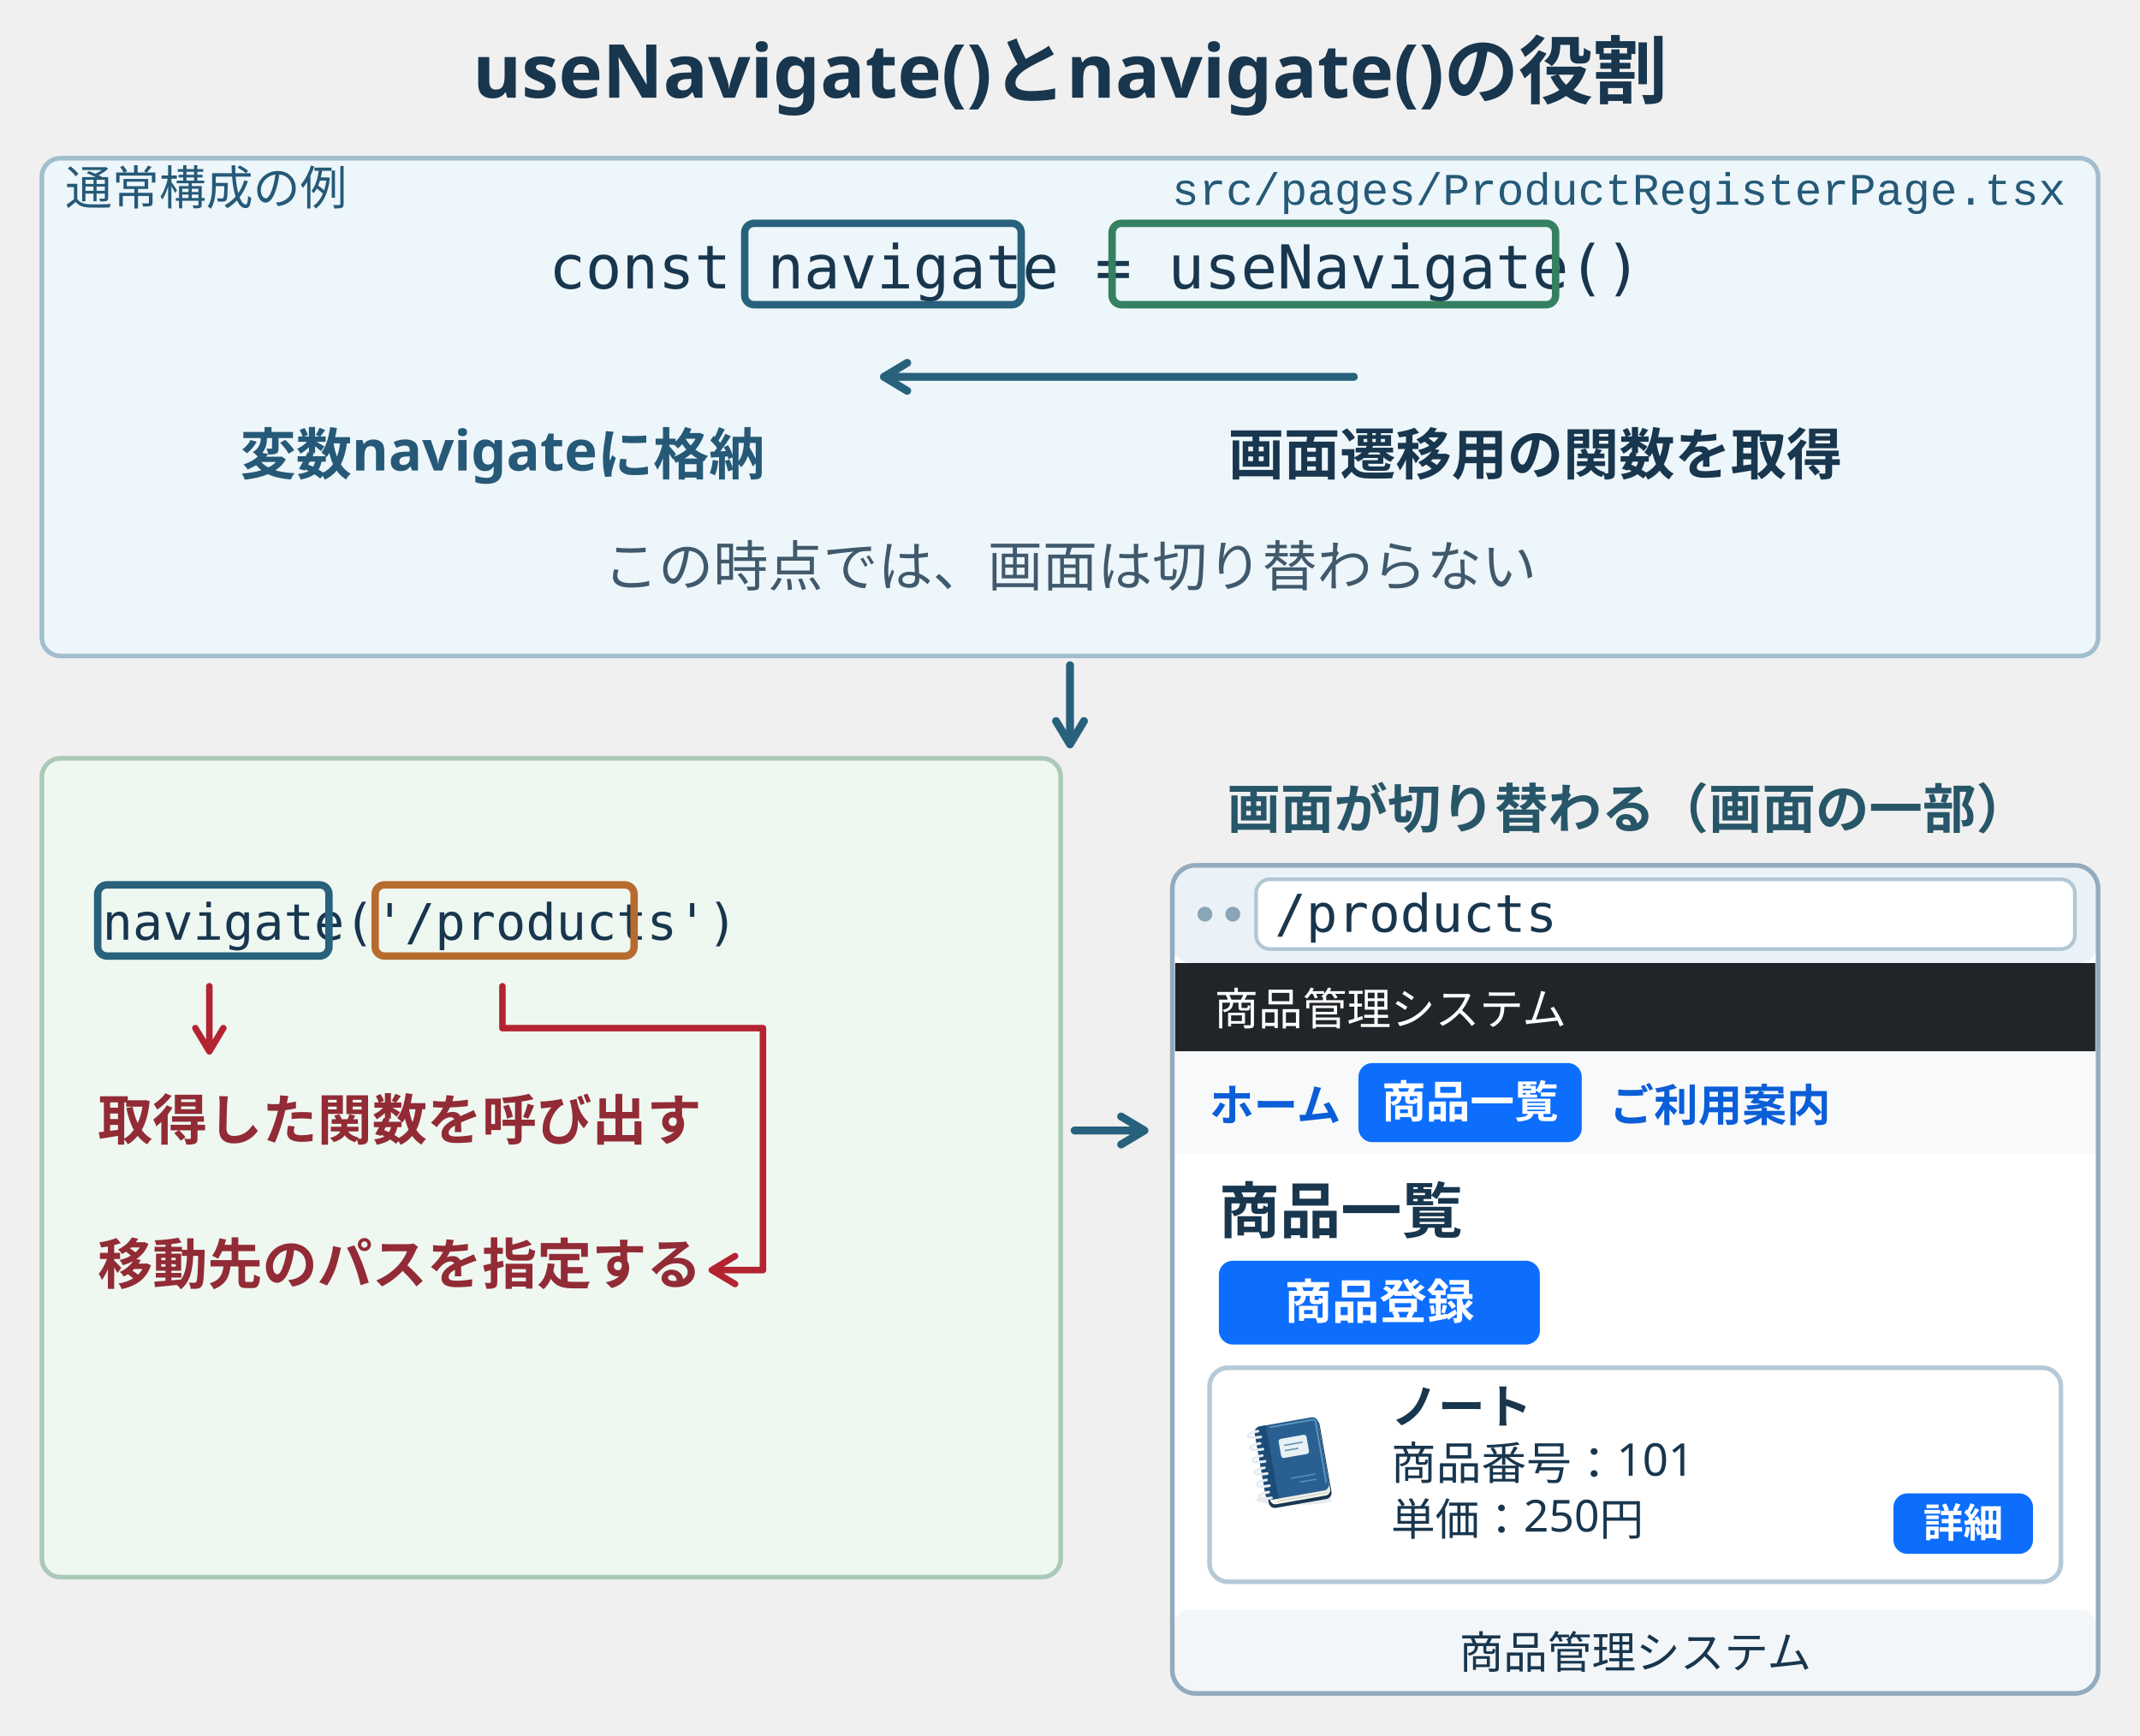
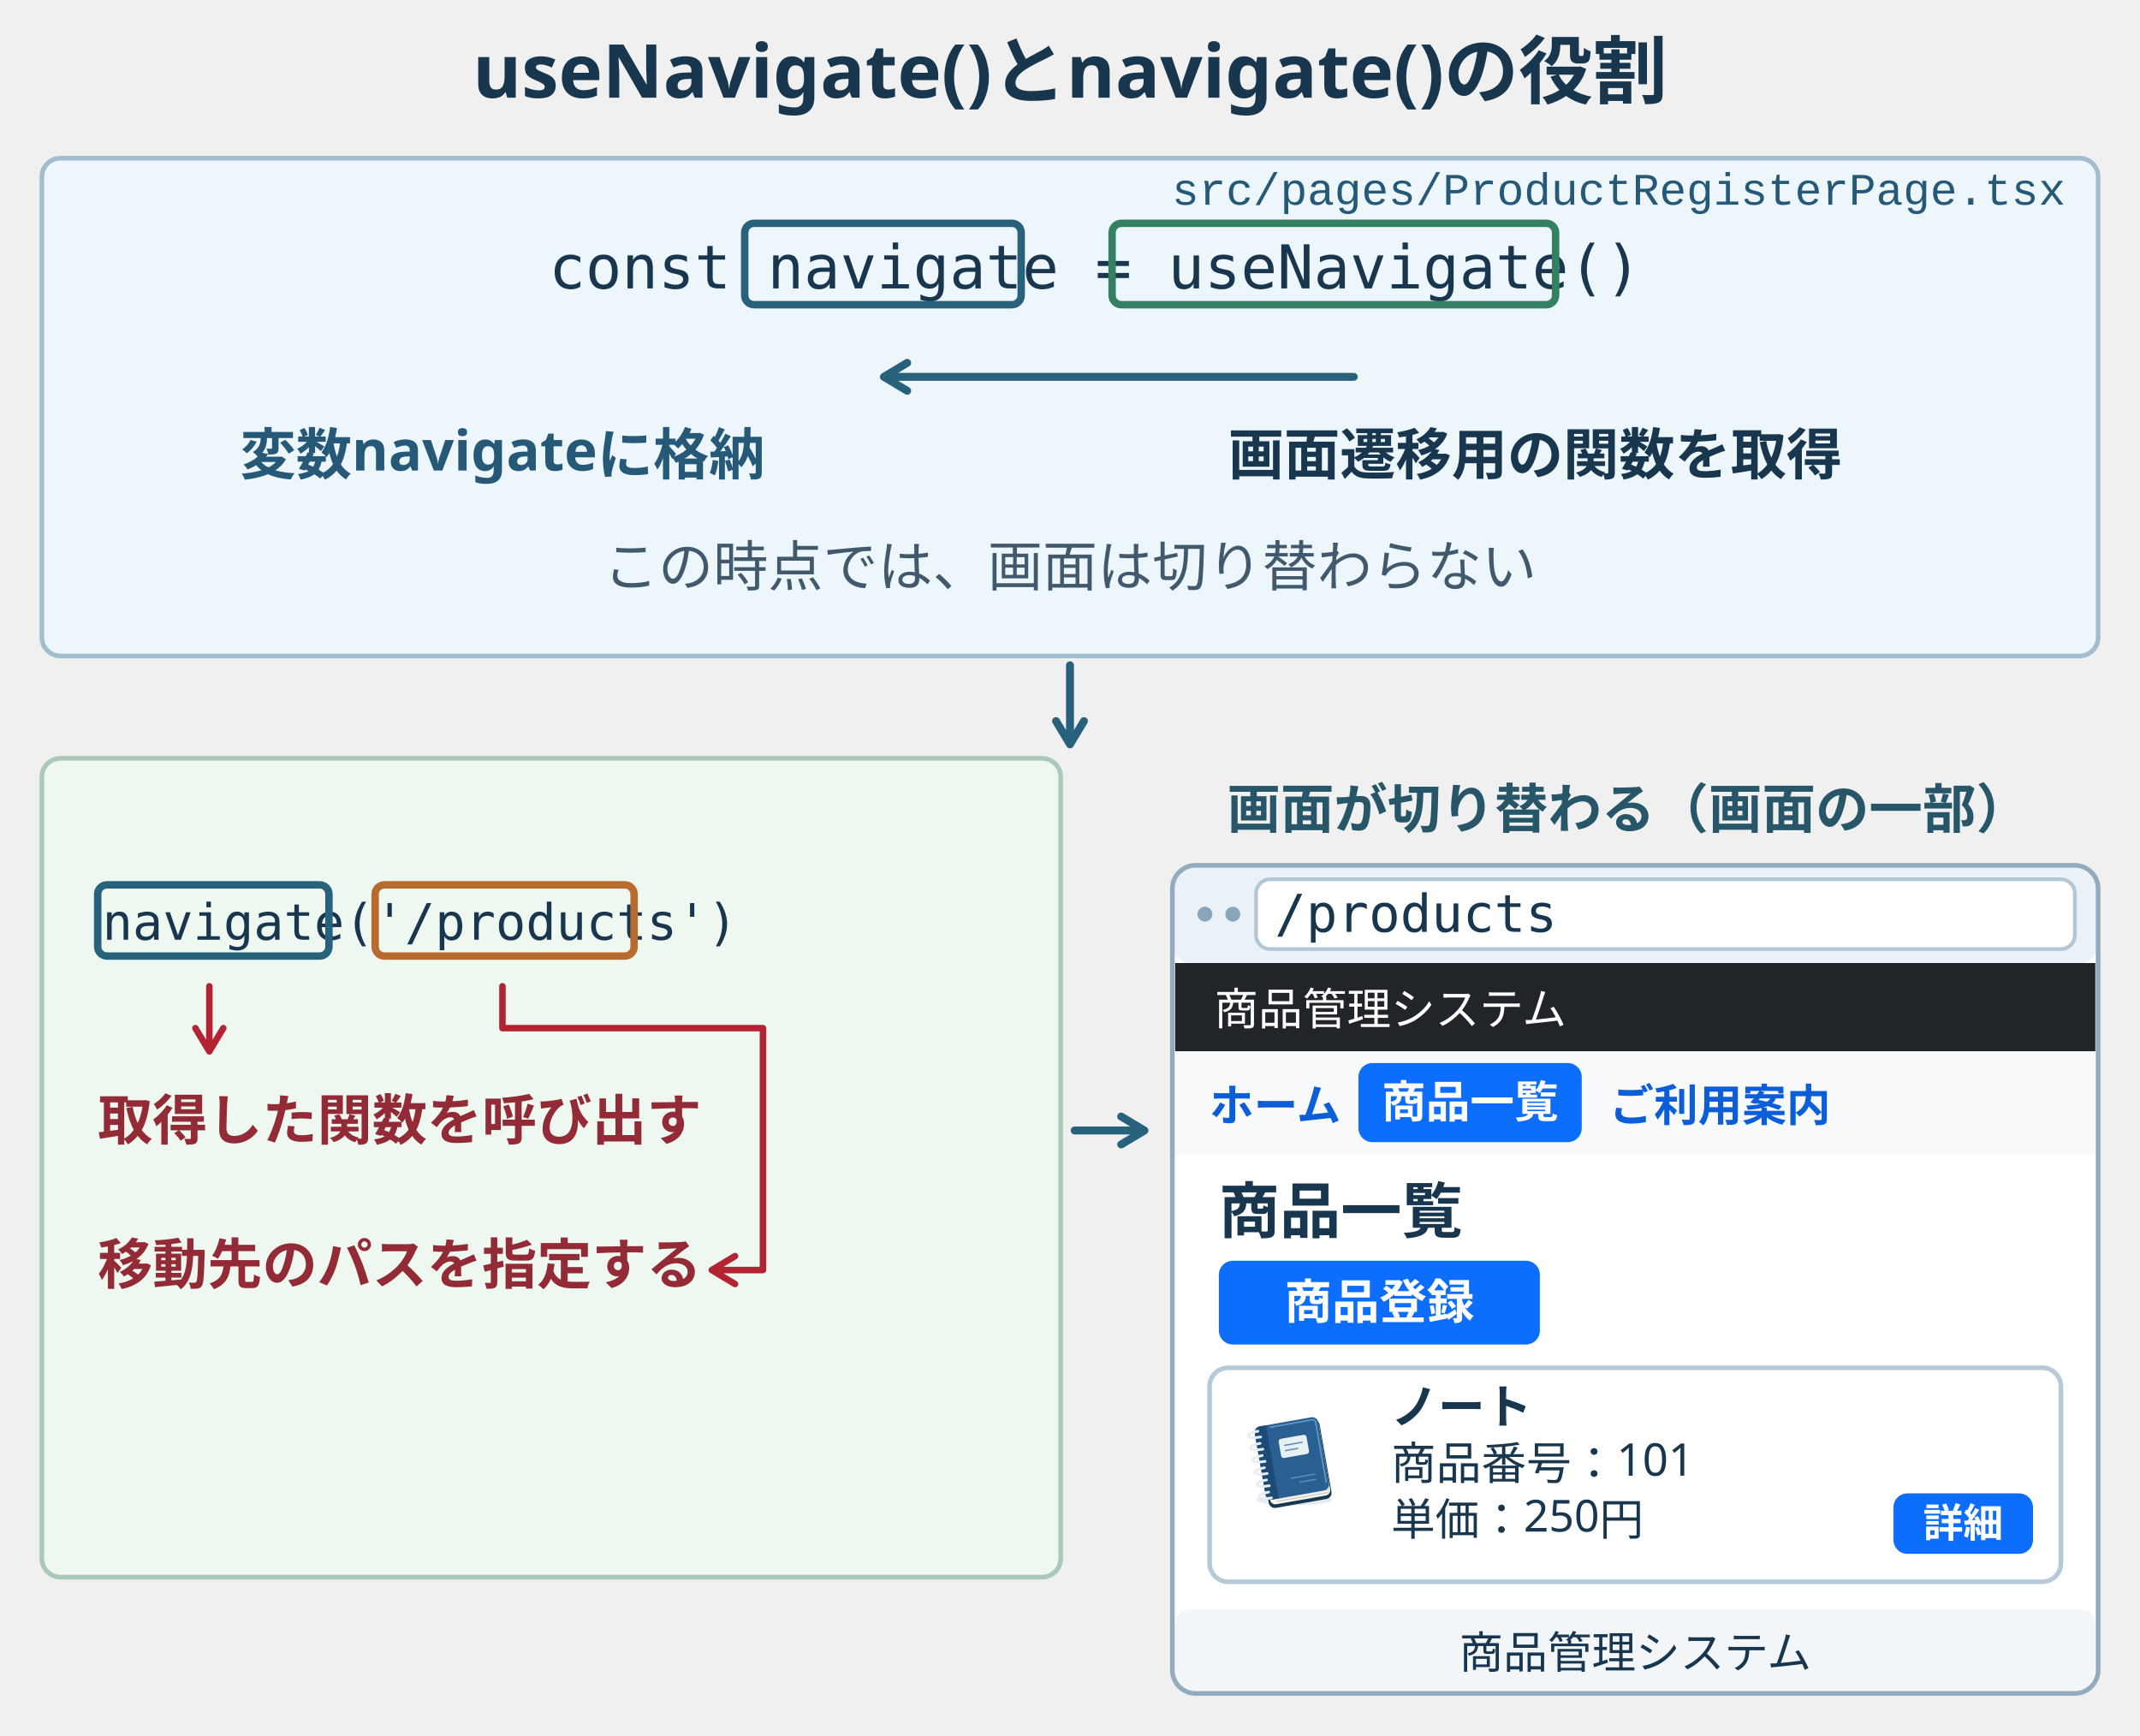
<svg xmlns="http://www.w3.org/2000/svg" width="460" height="373" viewBox="0 0 460 373" font-family="Meiryo, sans-serif" role="img">
  <text x="230" y="21" font-size="16" fill="#18364e" text-anchor="middle" font-weight="700">useNavigate()とnavigate()の役割</text>
  <rect x="9" y="34" width="442" height="107" rx="4" fill="#edf6fa" stroke="#a2becd" stroke-width="1" />
  <text x="118.00 125.18 132.36 139.54 146.72 153.90 161.08 168.25 175.43 182.61 189.79 196.97 204.15 211.33 218.51 225.69 232.87 240.05 247.23 254.41 261.59 268.76 275.94 283.12 290.30 297.48 304.66 311.84 319.02 326.20" y="62" font-size="13" fill="#18364e" font-family="Consolas, MS Gothic, monospace" xml:space="preserve">const navigate = useNavigate()</text>
  <rect x="160.08" y="48" width="59.43" height="17.5" rx="2" fill="none" stroke="#27617c" stroke-width="1.6" />
  <rect x="239.05" y="48" width="95.33" height="17.5" rx="2" fill="none" stroke="#348060" stroke-width="1.6" />
  <path d="M291 81L190 81M195.00 84.00L190 81L195.00 78.00" fill="none" stroke="#27617c" stroke-width="1.7" stroke-linecap="round" stroke-linejoin="round" />
  <text x="330" y="102" font-size="12" fill="#18364e" text-anchor="middle" font-weight="700">画面遷移用の関数を取得</text>
  <text x="230" y="126" font-size="11.8" fill="#40596c" text-anchor="middle">この時点では、画面は切り替わらない</text>
  <path d="M230 143L230 160M233.00 155.00L230 160L227.00 155.00" fill="none" stroke="#27617c" stroke-width="1.7" stroke-linecap="round" stroke-linejoin="round" />
  <rect x="9" y="163" width="219" height="176" rx="4" fill="#eff7f1" stroke="#aac9b8" stroke-width="1" />
  <text x="22.00 27.97 33.93 39.90 45.86 51.83 57.80 63.76 69.73 75.69 81.66 87.63 93.59 99.56 105.52 111.49 117.45 123.42 129.39 135.35 141.32" y="202" font-size="10.8" fill="#18364e" font-family="Consolas, MS Gothic, monospace" xml:space="preserve">navigate('/products')</text>
  <rect x="21.0" y="190.2" width="49.71" height="15.3" rx="2" fill="none" stroke="#27617c" stroke-width="1.6" />
  <rect x="80.64" y="190.2" width="55.66" height="15.3" rx="2" fill="none" stroke="#b76b2e" stroke-width="1.6" />
  <path d="M45 212L45 226M48.00 221.00L45 226L42.00 221.00" fill="none" stroke="#b42331" stroke-width="1.4" stroke-linecap="round" stroke-linejoin="round" />
  <text x="21" y="245" font-size="11.8" fill="#922b35" text-anchor="start" font-weight="700">取得した関数を呼び出す</text>
  <path d="M108 212V221H164V273H153M158 270L153 273L158 276" fill="none" stroke="#b42331" stroke-width="1.4" stroke-linecap="round" stroke-linejoin="round" />
  <text x="21" y="276" font-size="11.8" fill="#922b35" text-anchor="start" font-weight="700">移動先のパスを指定する</text>
  <path d="M231 243L246 243M241.00 240.00L246 243L241.00 246.00" fill="none" stroke="#27617c" stroke-width="1.7" stroke-linecap="round" stroke-linejoin="round" />
  <text x="350" y="178" font-size="11.5" fill="#285669" text-anchor="middle" font-weight="700">画面が切り替わる（画面の一部）</text>
  <rect x="252" y="186" width="199" height="178" rx="4" fill="#fff" />
  <rect x="252" y="186" width="199" height="21" rx="4" fill="#eaf2f7" />
  <circle cx="259" cy="196.5" r="1.6" fill="#8ba5b8" />
  <circle cx="265" cy="196.5" r="1.6" fill="#8ba5b8" />
  <rect x="270" y="189" width="176" height="15" rx="3" fill="#fff" stroke="#b2c6d4" stroke-width="0.8" />
  <text x="274.00 280.19 286.37 292.56 298.75 304.93 311.12 317.31 323.50" y="200.3" font-size="11.2" fill="#18364e" font-family="Consolas, MS Gothic, monospace" xml:space="preserve">/products</text>
  <rect x="252.6" y="207" width="197.8" height="19" rx="0" fill="#212529" />
  <text x="261" y="220.3" font-size="9.5" fill="#fff" text-anchor="start">商品管理システム</text>
  <rect x="252.6" y="226" width="197.8" height="22" rx="0" fill="#f8f9fa" />
  <text x="260" y="241" font-size="9.5" fill="#0b5ed7" text-anchor="start" font-weight="700">ホーム</text>
  <rect x="292" y="228.5" width="48" height="17" rx="3" fill="#0d6efd" />
  <text x="316.0" y="240.23" font-size="9.5" fill="#fff" text-anchor="middle" font-weight="700">商品一覧</text>
  <text x="346" y="241" font-size="9.5" fill="#0b5ed7" text-anchor="start" font-weight="700">ご利用案内</text>
  <rect x="252.6" y="346" width="197.8" height="17.5" rx="3" fill="#f3f6f8" />
  <text x="351.5" y="358.6" font-size="9.5" fill="#18364e" text-anchor="middle">商品管理システム</text>
  <rect x="252" y="186" width="199" height="178" rx="5" fill="none" stroke="#92abbe" stroke-width="1" />
  <text x="262" y="265" font-size="13.1" fill="#18364e" text-anchor="start" font-weight="700">商品一覧</text>
  <rect x="262" y="271" width="69" height="18" rx="3" fill="#0d6efd" />
  <text x="296.5" y="283.468" font-size="10.2" fill="#fff" text-anchor="middle" font-weight="700">商品登録</text>
  <rect x="260" y="294" width="183" height="46" rx="4" fill="#fff" stroke="#b6c9d7" stroke-width="1" />
  <g transform="translate(262 303) scale(0.19)">
    <ellipse cx="85" cy="102" rx="43" ry="6" fill="#24456b" opacity=".11" />
    <g transform="rotate(-10 84 60)">
      <rect x="49" y="16" width="72" height="91" rx="7" fill="#173853" />
      <rect x="51" y="18" width="69" height="85" rx="6" fill="#f9f6eb" />
      <path d="M58 97h61m-61 3h60" fill="none" stroke="#cbcfcb" stroke-width="1.3" />
      <rect x="47" y="13" width="73" height="84" rx="7" fill="#2a6091" />
      <path d="M54 13h7v84h-7a7 7 0 0 1-7-7V20a7 7 0 0 1 7-7Z" fill="#1d4b78" />
      <path d="M65 16h49a3 3 0 0 1 3 3v70" fill="none" stroke="#619bc3" stroke-width="1.6" />
      <rect x="72" y="31" width="32" height="22" rx="3" fill="#e7f1f4" />
      <path d="M78 39h20m-20 6h14" stroke="#6590ad" stroke-width="1.6" stroke-linecap="round" />
      <path d="M79 77h27m-18 6h18" stroke="#5593be" stroke-width="1.4" stroke-linecap="round" />
      <g fill="none" stroke="#e6edf3" stroke-width="3" stroke-linecap="round">
        <path d="M53 25c-18 0-18-7-2-7m2 21c-18 0-18-7-2-7m2 21c-18 0-18-7-2-7m2 21c-18 0-18-7-2-7m2 21c-18 0-18-7-2-7m2 21c-18 0-18-7-2-7" />
      </g>
    </g>
  </g>
  <text x="299" y="306" font-size="10.1" fill="#18364e" text-anchor="start" font-weight="700">ノート</text>
  <text x="299" y="318" font-size="9.7" fill="#18364e" text-anchor="start">商品番号：101</text>
  <text x="299" y="330" font-size="9.5" fill="#18364e" text-anchor="start">単価：250円</text>
  <rect x="407" y="321" width="30" height="13" rx="3" fill="#0d6efd" />
  <text x="422.0" y="330.424" font-size="8.6" fill="#fff" text-anchor="middle" font-weight="700">詳細</text>
  <text x="444" y="44" font-size="9.7" fill="#255977" text-anchor="end" font-weight="400" font-family="Courier New, MS Gothic, monospace">src/pages/ProductRegisterPage.tsx</text>
  <text x="108" y="102" font-size="12" fill="#255977" text-anchor="middle" font-weight="700">変数navigateに格納</text>
-   <text x="14" y="44" font-size="10.1" fill="#255977" text-anchor="start" font-weight="400">通常構成の例</text>
</svg>
